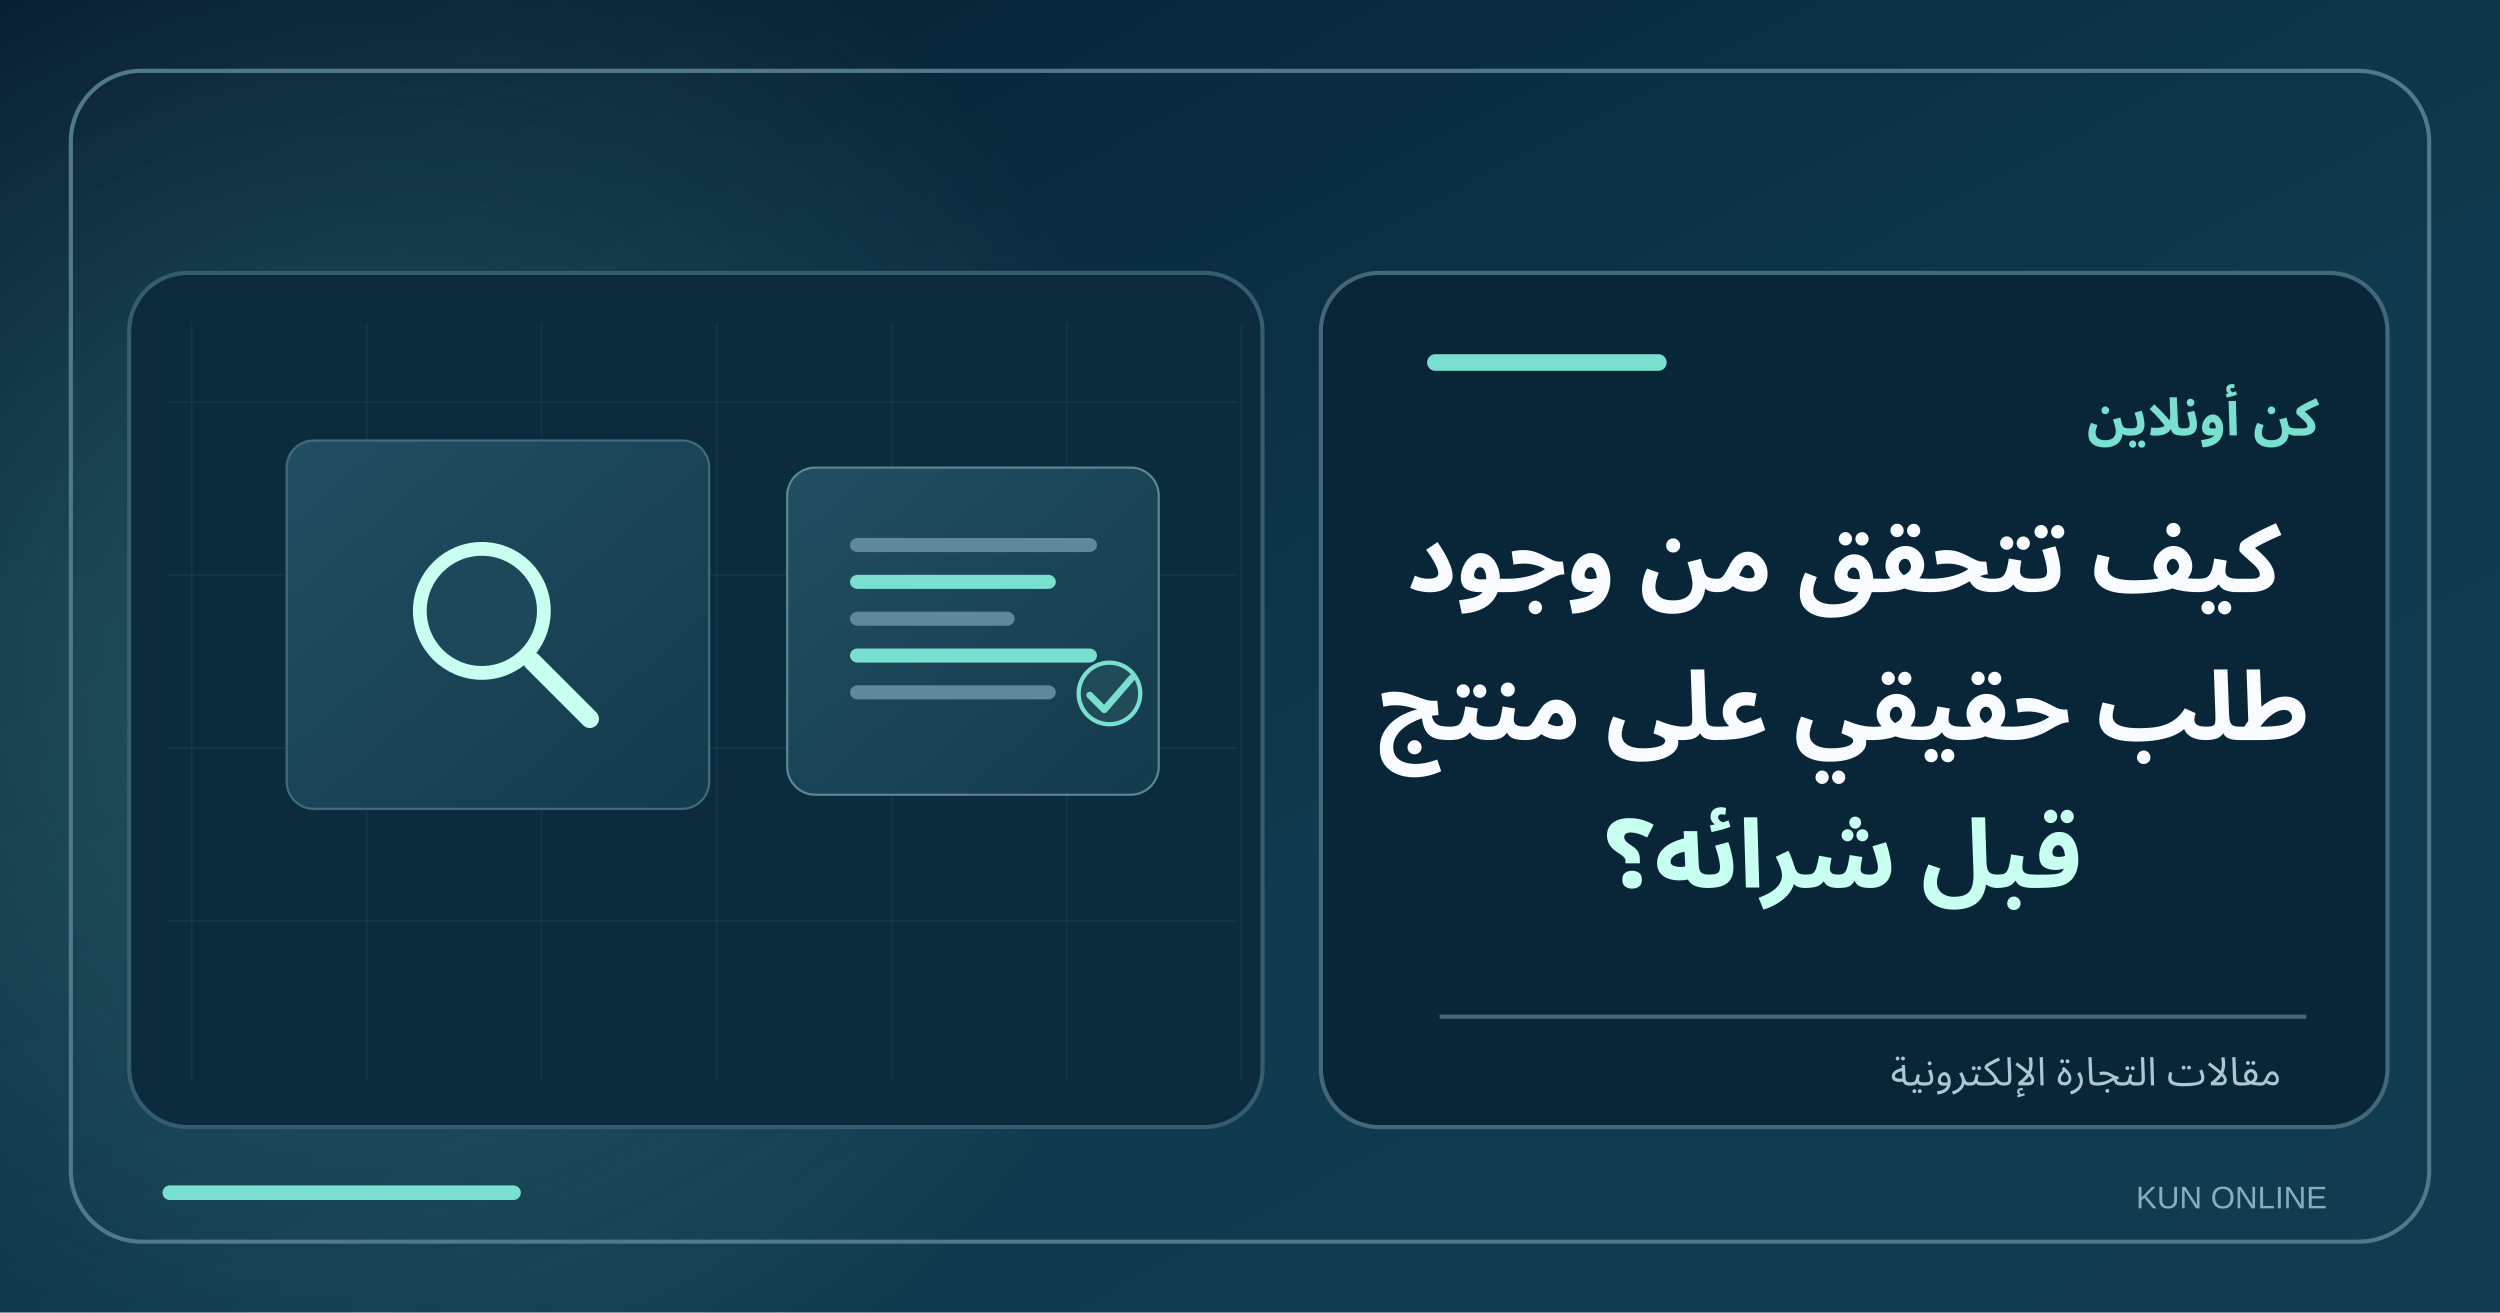
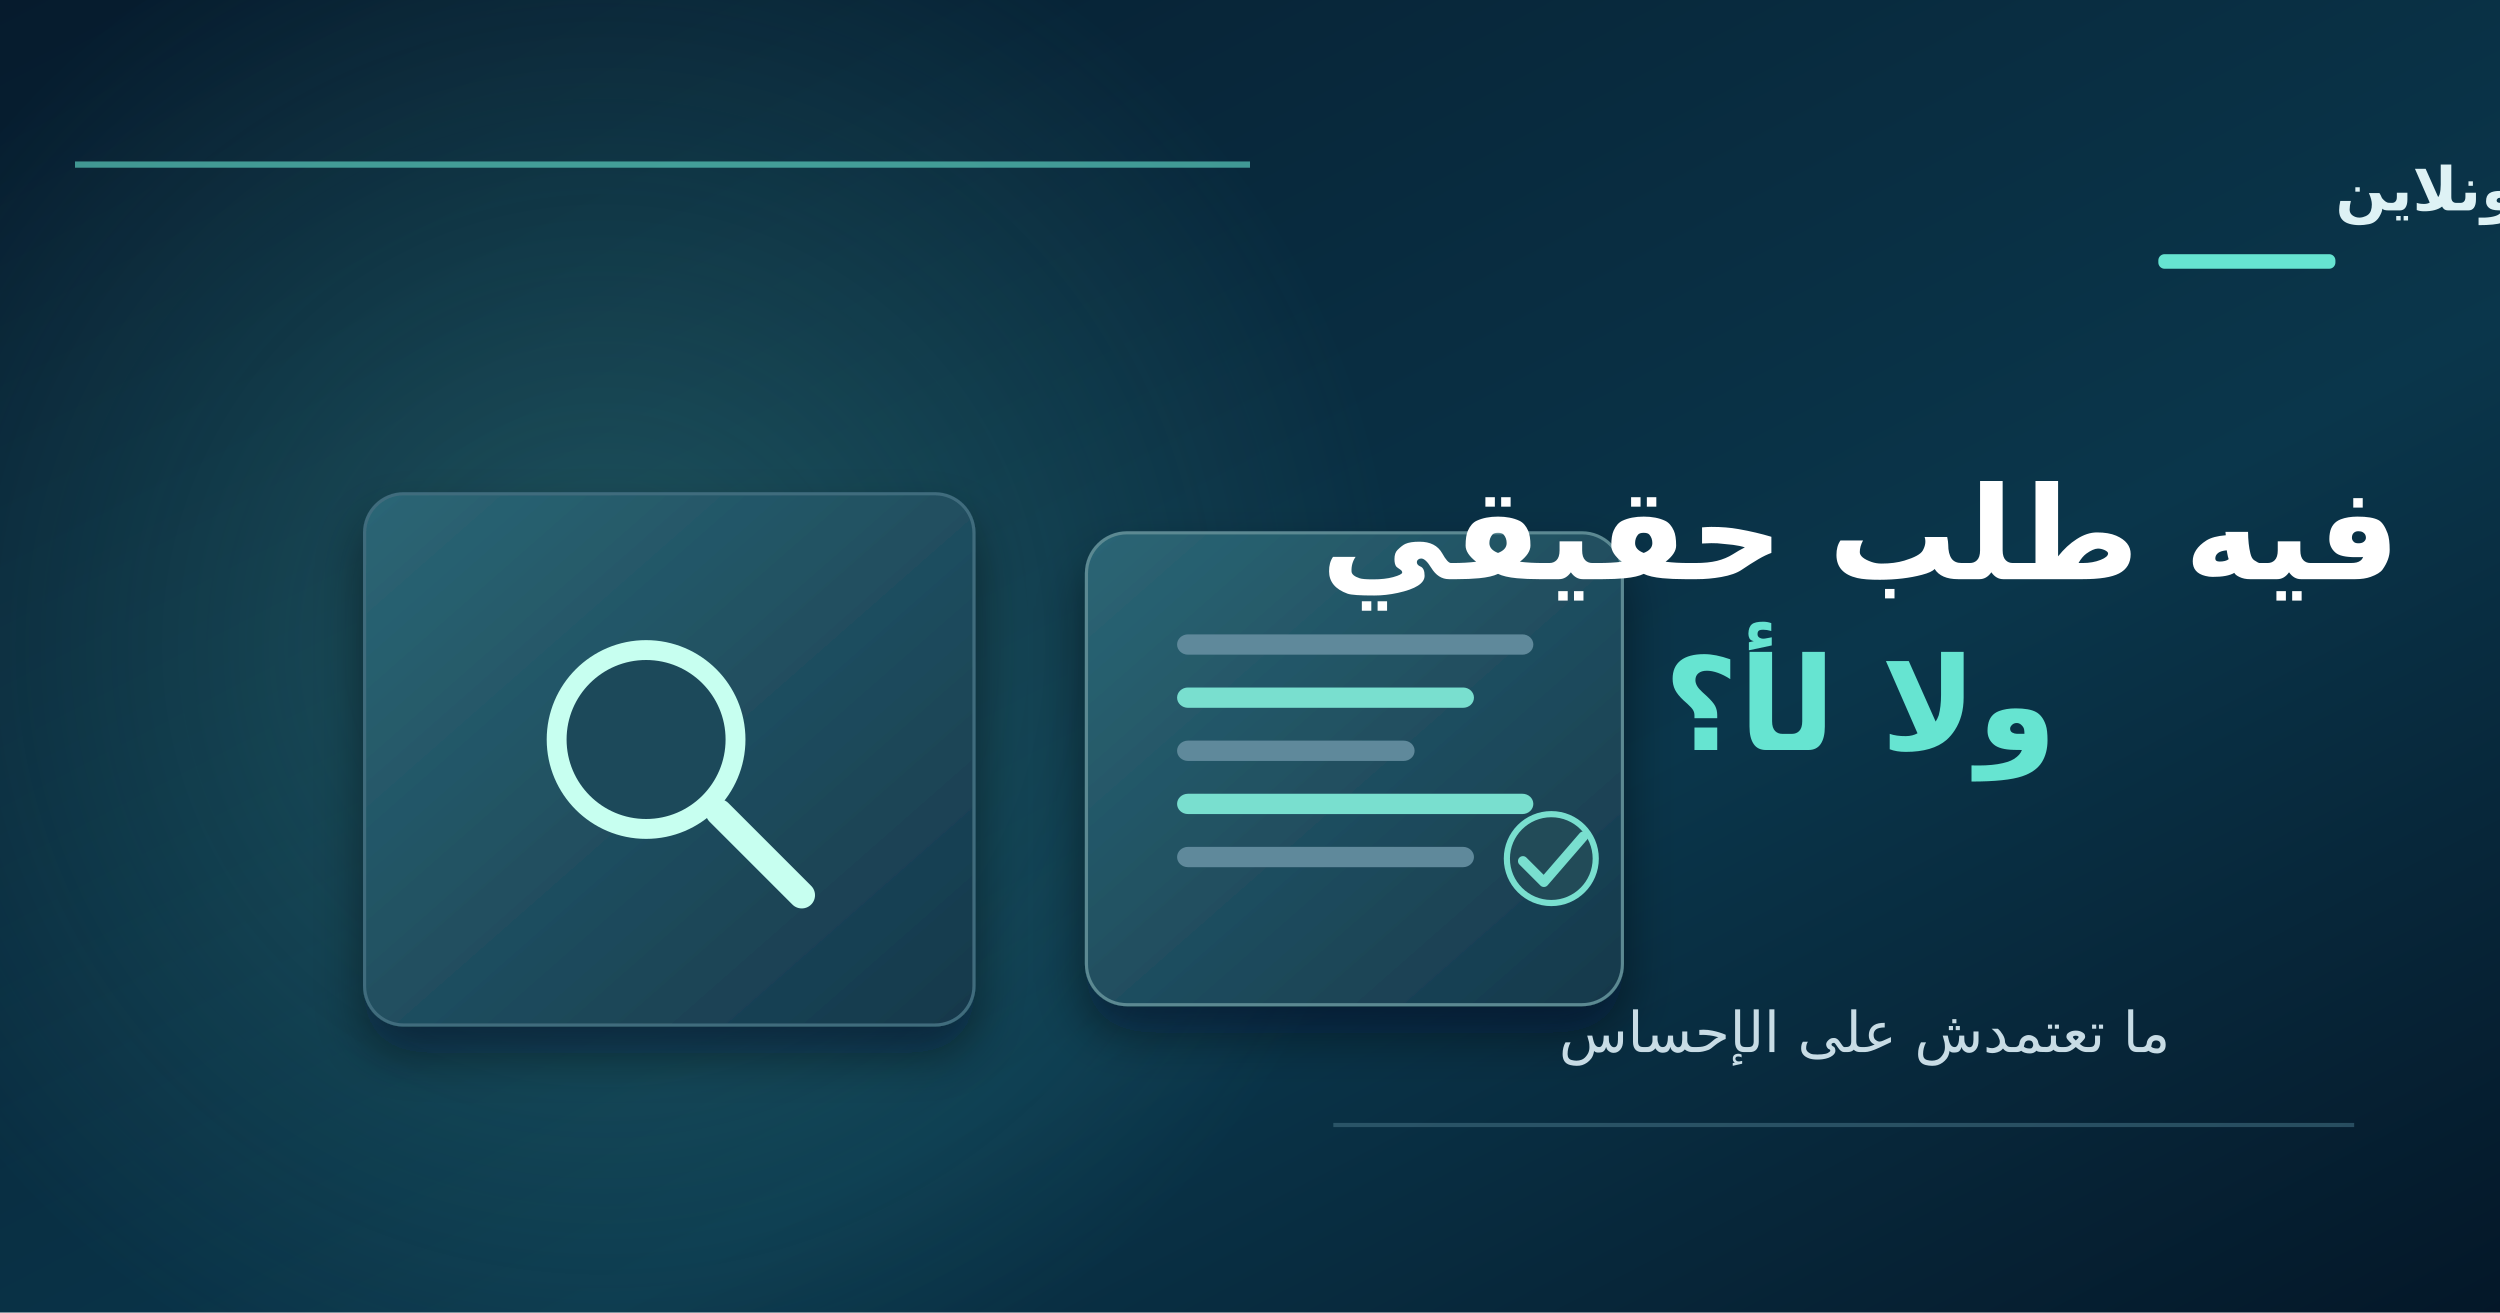
<svg xmlns="http://www.w3.org/2000/svg" width="1200" height="630" viewBox="0 0 1200 630" role="img" aria-labelledby="title desc">
  <defs>
-     <linearGradient id="back" x1="0" y1="0" x2="1" y2="1">
-       <stop stop-color="#061d30" />
-       <stop offset=".62" stop-color="#103b4e" />
-       <stop offset="1" stop-color="#123b50" />
+     <linearGradient id="bg" x1="0" y1="0" x2="1" y2="1">
+       <stop stop-color="#061b2d" />
+       <stop offset=".62" stop-color="#0a364b" />
+       <stop offset="1" stop-color="#041728" />
    </linearGradient>
+     <radialGradient id="glow">
+       <stop stop-color="#66e4d1" stop-opacity=".23" />
+       <stop offset="1" stop-color="#66e4d1" stop-opacity="0" />
+     </radialGradient>
    <linearGradient id="glass" x1="0" y1="0" x2="1" y2="1">
-       <stop stop-color="#214f61" />
-       <stop offset="1" stop-color="#143a4d" />
+       <stop stop-color="#2b6675" />
+       <stop offset="1" stop-color="#15384b" />
    </linearGradient>
-     <radialGradient id="bloom">
-       <stop stop-color="#79dfcf" stop-opacity=".24" />
-       <stop offset="1" stop-color="#79dfcf" stop-opacity="0" />
-     </radialGradient>
+     <filter id="drop" x="-30%" y="-30%" width="170%" height="170%">
+       <feDropShadow dx="0" dy="17" stdDeviation="16" flood-color="#010e19" flood-opacity=".45" />
+     </filter>
  </defs>
-   <rect width="1200" height="630" fill="url(#back)" />
-   <circle cx="180" cy="320" r="390" fill="url(#bloom)" />
-   <rect x="34" y="34" width="1132" height="562" rx="34" fill="none" stroke="#51798a" stroke-width="2" />
-   <rect x="62" y="131" width="544" height="410" rx="28" fill="#0c2b3d" stroke="#365c71" stroke-width="2" />
-   <g stroke="#508396" stroke-opacity=".10" stroke-width="1">
-     <path d="M92 155V519" />
-     <path d="M176 155V519" />
-     <path d="M260 155V519" />
-     <path d="M344 155V519" />
-     <path d="M428 155V519" />
-     <path d="M512 155V519" />
-     <path d="M596 155V519" />
-     <path d="M80 193H594" />
-     <path d="M80 276H594" />
-     <path d="M80 359H594" />
-     <path d="M80 442H594" />
-   </g>
-   <g id="topic-illustration" transform="translate(44 122) scale(.52)">
+   <rect width="1200" height="630" fill="url(#bg)" />
+   <circle cx="290" cy="310" r="381" fill="url(#glow)" />
+   <path d="M36 79H600" stroke="#66e4d1" stroke-width="3" opacity=".6" />
+   <g id="topic-art" filter="url(#drop)" transform="translate(40 108) scale(.75)">
    <rect x="180" y="172" width="390" height="340" rx="25" fill="url(#glass)" stroke="#416c7d" stroke-width="2" />
    <g transform="translate(269 236) scale(2.12)">
      <circle cx="43" cy="44" r="27" fill="#1d485a" stroke="#c7fff0" stroke-width="6" />
      <path d="M65 66L90 91" fill="none" stroke="#c7fff0" stroke-width="8" stroke-linecap="round" stroke-linejoin="round" />
    </g>
    <rect x="642" y="197" width="343" height="302" rx="26" fill="url(#glass)" stroke="#5b8992" stroke-width="2" />
    <rect x="700" y="262" width="228" height="13" rx="7" fill="#5f899b" stroke="none" stroke-width="0" />
    <rect x="700" y="296" width="190" height="13" rx="7" fill="#79dfcf" stroke="none" stroke-width="0" />
    <rect x="700" y="330" width="152" height="13" rx="7" fill="#5f899b" stroke="none" stroke-width="0" />
    <rect x="700" y="364" width="228" height="13" rx="7" fill="#79dfcf" stroke="none" stroke-width="0" />
    <rect x="700" y="398" width="190" height="13" rx="7" fill="#5f899b" stroke="none" stroke-width="0" />
    <g transform="translate(900 366) scale(0.79)">
      <circle cx="50" cy="50" r="36" fill="#214b58" stroke="#79dfcf" stroke-width="5" />
      <path d="M27 52L44 69L76 32" fill="none" stroke="#79dfcf" stroke-width="8" stroke-linecap="round" stroke-linejoin="round" />
    </g>
  </g>
-   <rect x="634" y="131" width="512" height="410" rx="28" fill="#092639" stroke="#436879" stroke-width="2" />
-   <rect x="685" y="170" width="115" height="8" rx="4" fill="#79dfcf" />
-   <text x="1113" y="209" direction="rtl" text-anchor="start" font-family="Cairo,Tajawal,Noto Sans Arabic,Segoe UI,Arial,sans-serif" font-size="25" font-weight="700" fill="#79dfcf">كن أونلاين</text>
-   <g id="article-title">
-     <text x="885" y="284" text-anchor="middle" direction="rtl" unicode-bidi="plaintext" font-family="Cairo,Tajawal,Noto Sans Arabic,Segoe UI,Arial,sans-serif" font-size="46" font-weight="700" letter-spacing="0" fill="#f8fbff">كيف تتحقق من وجود</text>
-     <text x="885" y="355" text-anchor="middle" direction="rtl" unicode-bidi="plaintext" font-family="Cairo,Tajawal,Noto Sans Arabic,Segoe UI,Arial,sans-serif" font-size="46" font-weight="700" letter-spacing="0" fill="#f8fbff">طلب حقيقي على منتج</text>
-     <text x="885" y="426" text-anchor="middle" direction="rtl" unicode-bidi="plaintext" font-family="Cairo,Tajawal,Noto Sans Arabic,Segoe UI,Arial,sans-serif" font-size="46" font-weight="700" letter-spacing="0" fill="#c7fff0">قبل شرائه؟</text>
+   <text x="1121" y="101" direction="rtl" text-anchor="end" font-family="Cairo,Tajawal,Segoe UI,Arial,sans-serif" font-size="29" font-weight="700" fill="#def2f5">كن أونلاين</text>
+   <rect x="1036" y="122" width="85" height="7" rx="3" fill="#66e4d1" />
+   <g id="hook">
+     <text x="893" y="278" direction="rtl" unicode-bidi="plaintext" text-anchor="middle" font-family="Cairo,Tajawal,Segoe UI,Arial,sans-serif" font-size="62" font-weight="900" fill="#ffffff">فيه طلب حقيقي</text>
+     <text x="893" y="360" direction="rtl" unicode-bidi="plaintext" text-anchor="middle" font-family="Cairo,Tajawal,Segoe UI,Arial,sans-serif" font-size="62" font-weight="900" fill="#66e4d1">ولا لأ؟</text>
  </g>
-   <path d="M691 488H1107" stroke="#426979" stroke-width="2" />
-   <text x="1095" y="521" direction="rtl" text-anchor="start" font-family="Cairo,Tajawal,Noto Sans Arabic,Segoe UI,Arial,sans-serif" font-size="19" fill="#a9c8d2">مقالات التجارة الإلكترونية</text>
-   <rect x="78" y="569" width="172" height="7" rx="3.5" fill="#79dfcf" />
-   <text x="1117" y="580" direction="rtl" text-anchor="start" font-family="Arial,sans-serif" font-size="15" fill="#87aebc">KUN ONLINE</text>
+   <text x="895" y="505" direction="rtl" text-anchor="middle" font-family="Cairo,Tajawal,Segoe UI,Arial,sans-serif" font-size="27" fill="#c8dce5">ما تعتمدش على الإحساس</text>
+   <path d="M640 540H1130" stroke="#3f6d7f" stroke-width="2" opacity=".6" />
</svg>
